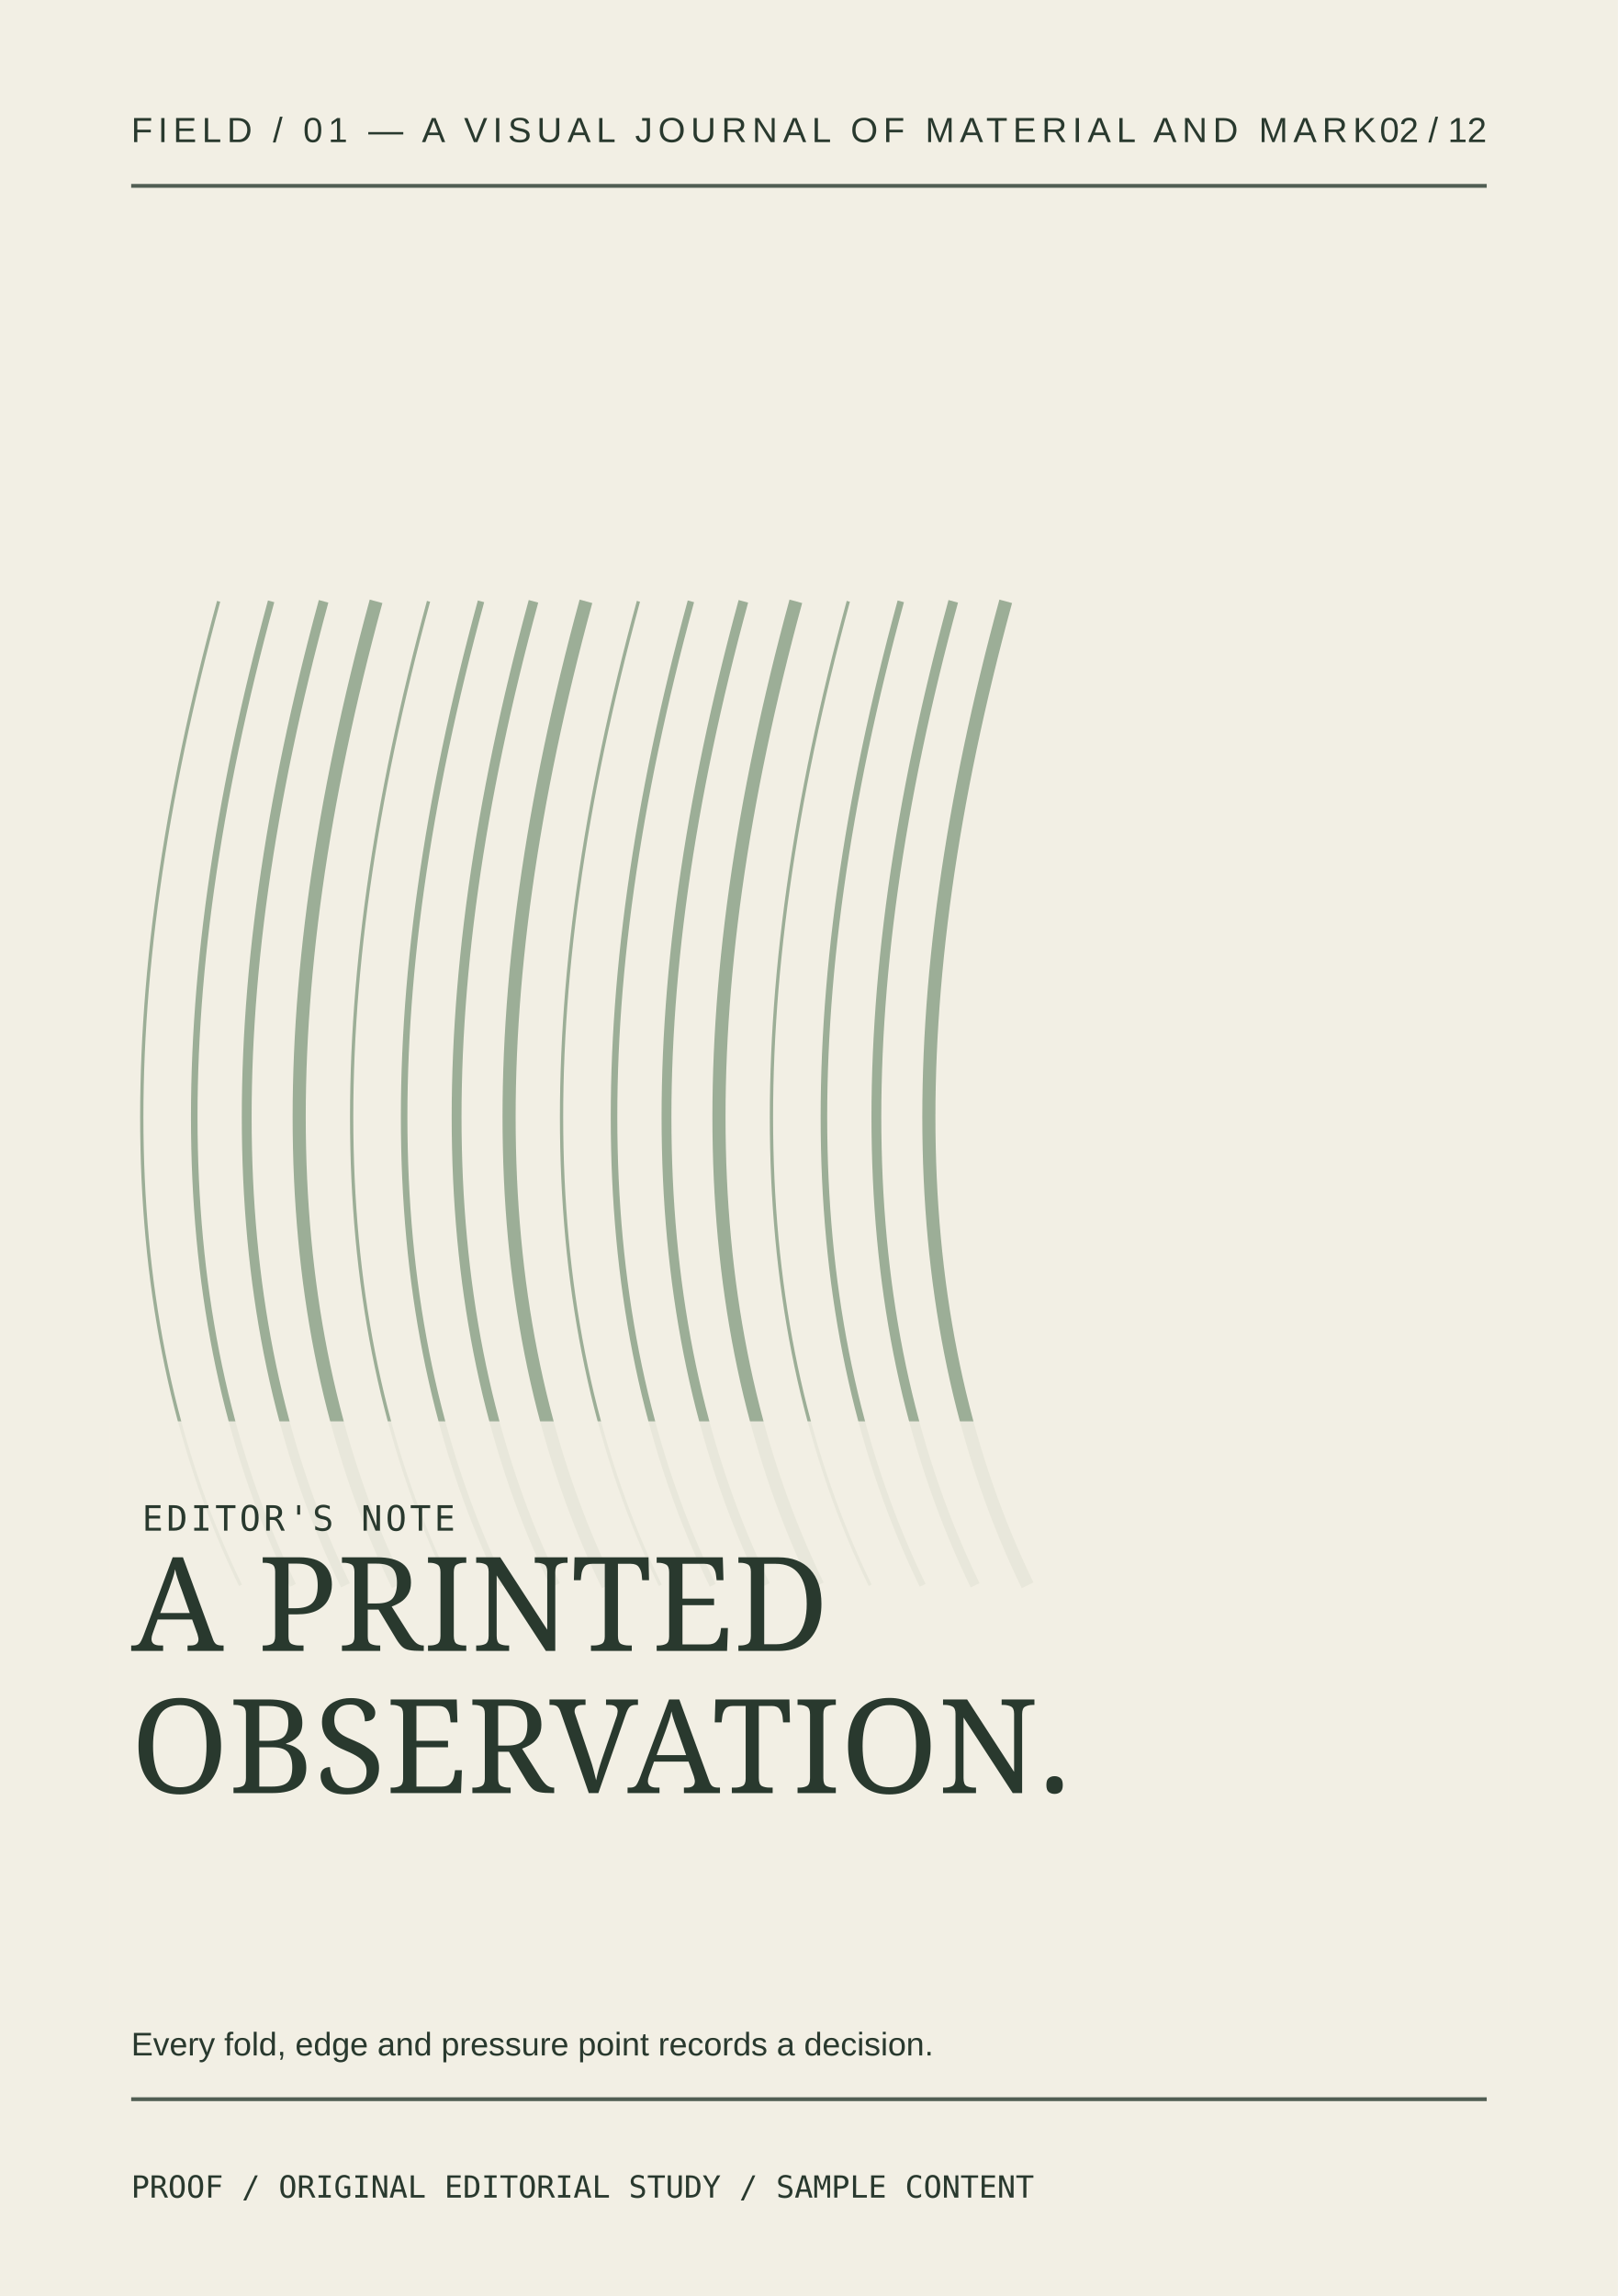
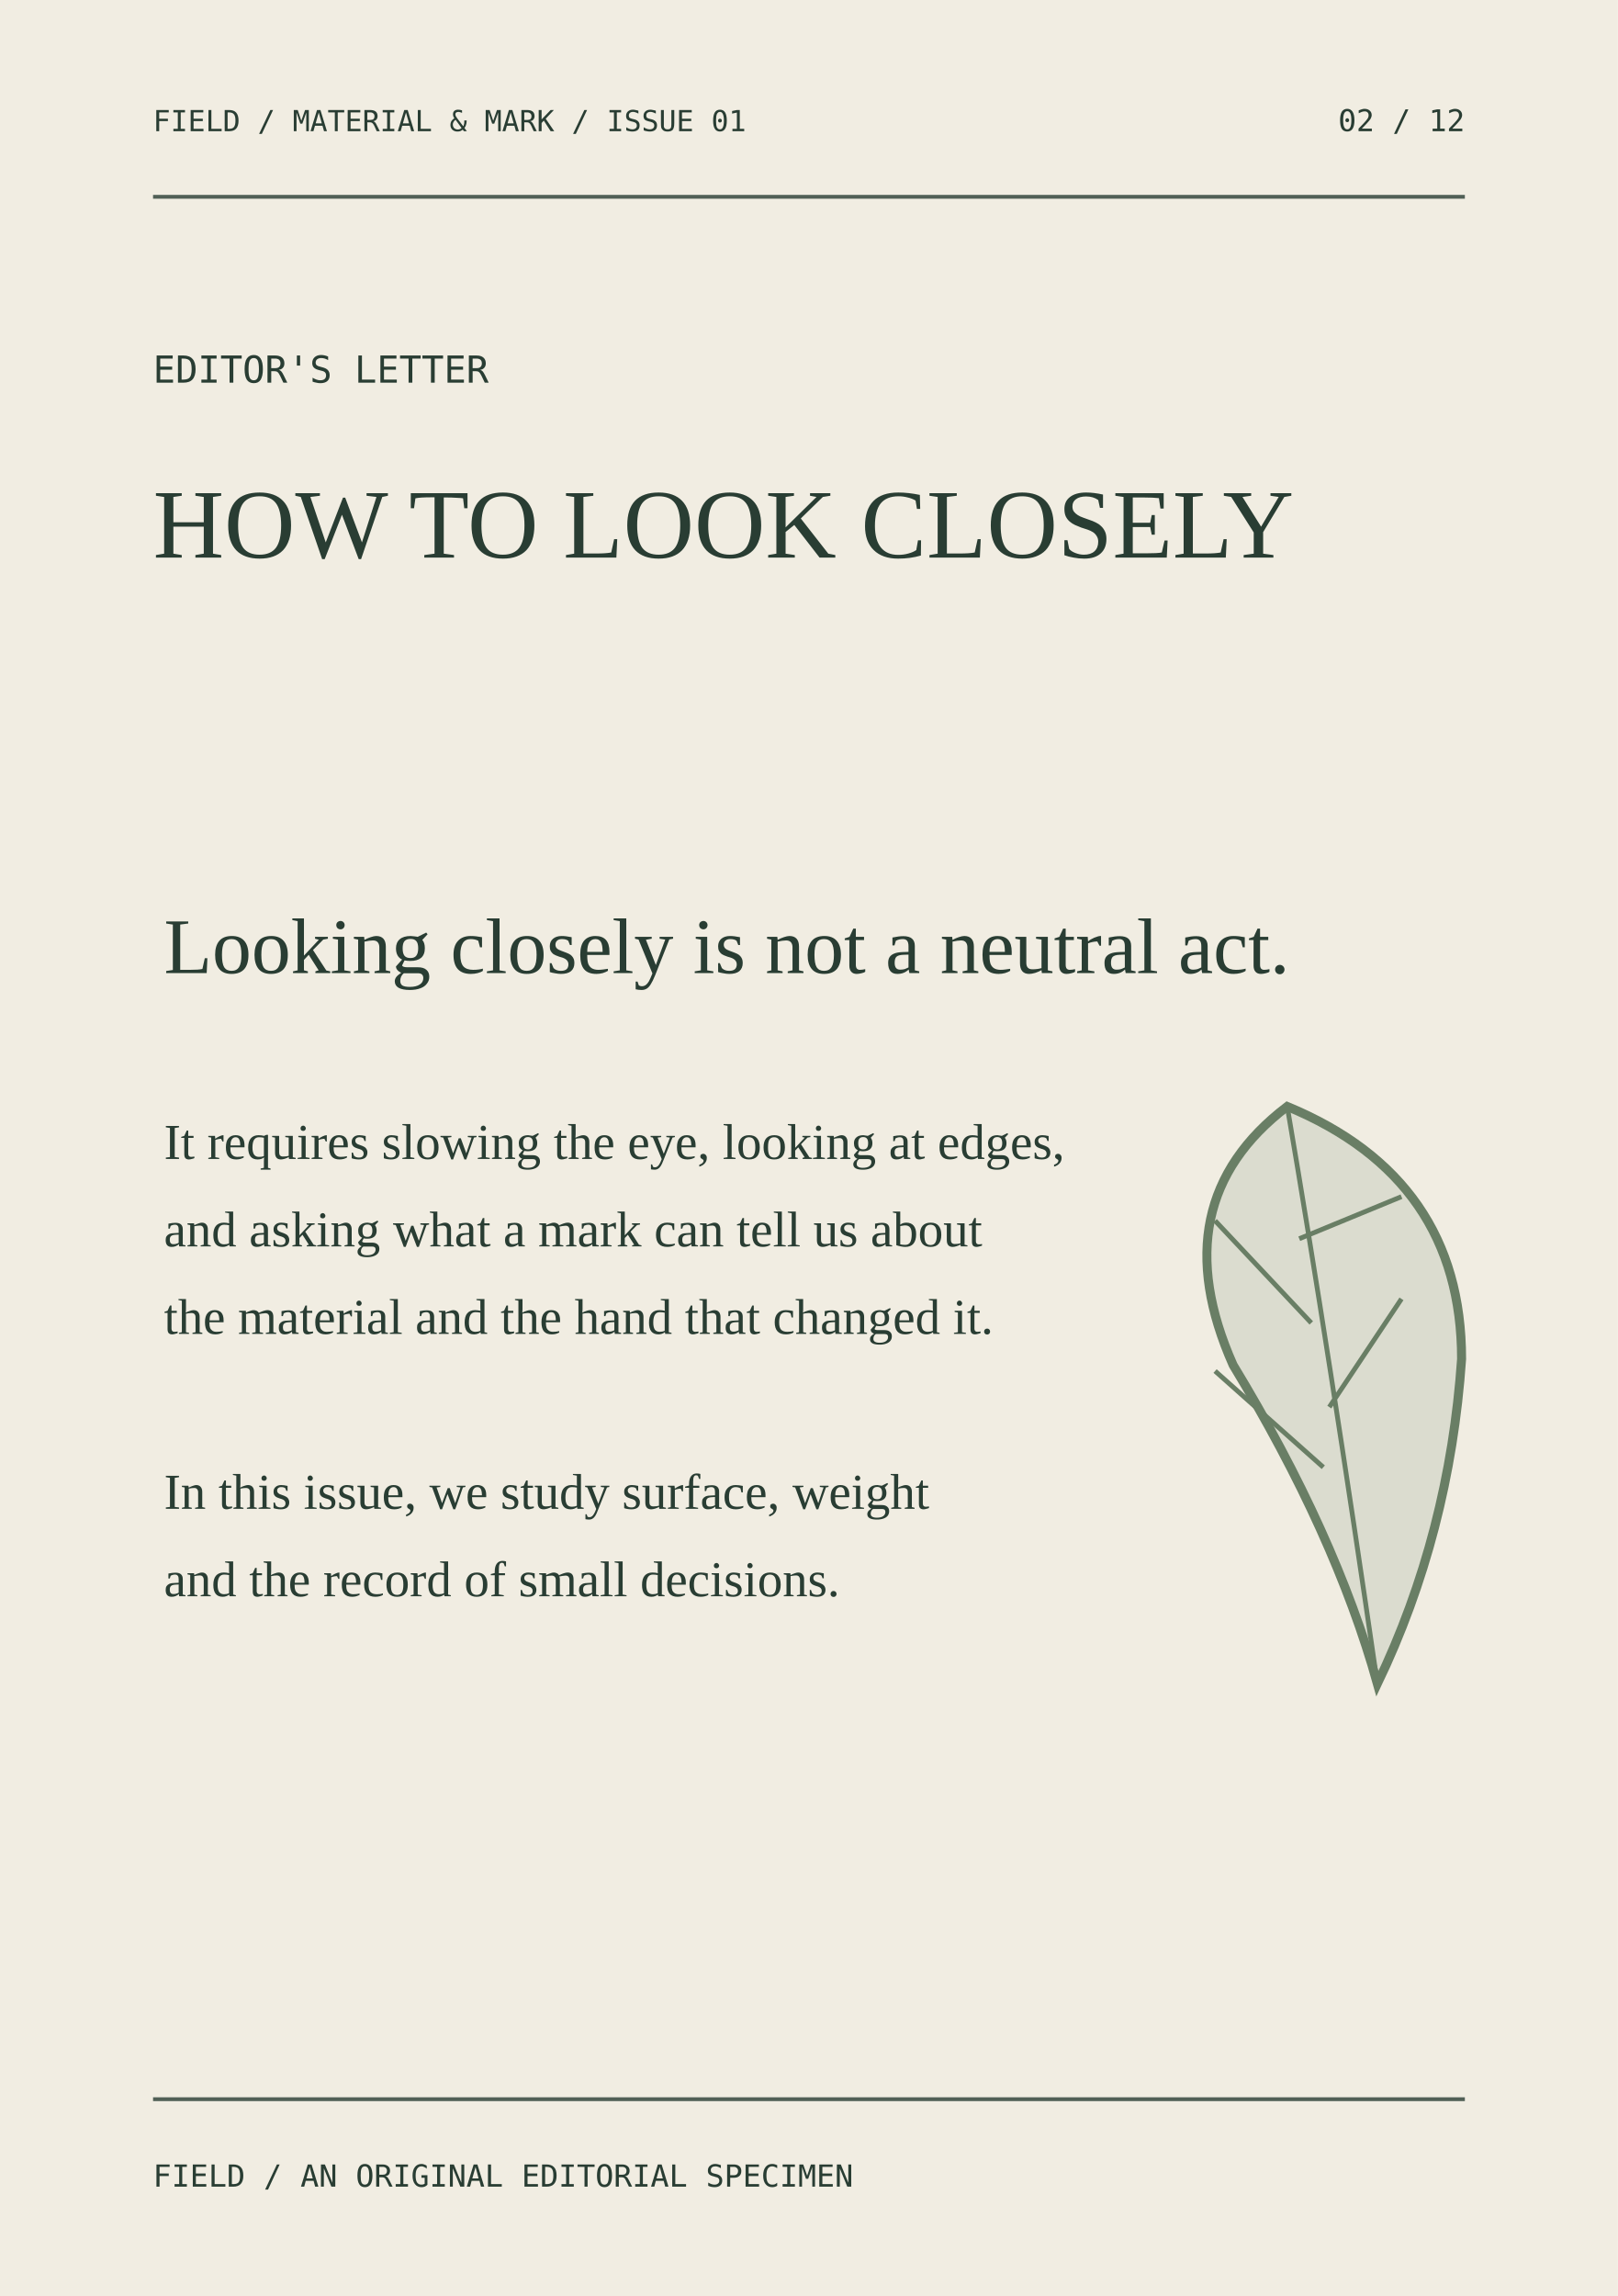
<svg xmlns="http://www.w3.org/2000/svg" width="148mm" height="210mm" viewBox="0 0 148 210" role="img">
-   <rect width="148" height="210" fill="#F2EFE4" />
-   <g font-family="Arial,sans-serif" fill="#29392E">
-     <text x="12" y="13" font-size="3.2" letter-spacing=".5">FIELD / 01 — A VISUAL JOURNAL OF MATERIAL AND MARK</text>
-     <text x="136" y="13" font-size="3.2" text-anchor="end">02 / 12</text>
+   <rect x="0" y="0" width="148" height="210" fill="#F1EDE2" />
+   <path d="M14 18H134M14 192H134" stroke="#293D33" stroke-width=".35" opacity=".8" />
+   <text x="14" y="12" fill="#293D33" font-family="Consolas,monospace" font-size="2.65">FIELD / MATERIAL &amp; MARK / ISSUE 01</text>
+   <text x="134" y="12" fill="#293D33" font-family="Consolas,monospace" font-size="2.75" text-anchor="end">02 / 12</text>
+   <g transform="translate(126 154) scale(0.55)" fill="none" stroke="#697E65">
+     <path d="M0 0Q-7 -25 -24 -53Q-36 -80 -15 -96Q14 -84 14 -54Q12 -25 0 0Z" fill="#697E65" fill-opacity=".16" stroke-width="1.5" />
+     <path d="M0 0Q-8 -55 -15 -96M-9 -36L-27 -52M-8 -46L4 -64M-11 -60L-27 -77M-13 -74L4 -81" stroke-width=".8" />
  </g>
-   <path d="M12 17H136M12 192H136" stroke="#29392E" stroke-width=".35" opacity=".8" />
-   <path d="M20 55 Q5 110 22 145" stroke="#879D83" fill="none" stroke-width="0.3" opacity=".8" />
-   <path d="M24.8 55 Q9.8 110 26.8 145" stroke="#879D83" fill="none" stroke-width="0.6" opacity=".8" />
-   <path d="M29.6 55 Q14.6 110 31.6 145" stroke="#879D83" fill="none" stroke-width="0.9" opacity=".8" />
-   <path d="M34.4 55 Q19.4 110 36.4 145" stroke="#879D83" fill="none" stroke-width="1.2" opacity=".8" />
-   <path d="M39.2 55 Q24.2 110 41.2 145" stroke="#879D83" fill="none" stroke-width="0.3" opacity=".8" />
-   <path d="M44 55 Q29 110 46 145" stroke="#879D83" fill="none" stroke-width="0.6" opacity=".8" />
-   <path d="M48.8 55 Q33.8 110 50.8 145" stroke="#879D83" fill="none" stroke-width="0.9" opacity=".8" />
-   <path d="M53.6 55 Q38.6 110 55.6 145" stroke="#879D83" fill="none" stroke-width="1.2" opacity=".8" />
-   <path d="M58.4 55 Q43.4 110 60.4 145" stroke="#879D83" fill="none" stroke-width="0.3" opacity=".8" />
-   <path d="M63.2 55 Q48.2 110 65.2 145" stroke="#879D83" fill="none" stroke-width="0.6" opacity=".8" />
-   <path d="M68 55 Q53 110 70 145" stroke="#879D83" fill="none" stroke-width="0.9" opacity=".8" />
-   <path d="M72.8 55 Q57.8 110 74.8 145" stroke="#879D83" fill="none" stroke-width="1.2" opacity=".8" />
-   <path d="M77.6 55 Q62.6 110 79.6 145" stroke="#879D83" fill="none" stroke-width="0.3" opacity=".8" />
-   <path d="M82.4 55 Q67.4 110 84.4 145" stroke="#879D83" fill="none" stroke-width="0.6" opacity=".8" />
-   <path d="M87.2 55 Q72.2 110 89.2 145" stroke="#879D83" fill="none" stroke-width="0.9" opacity=".8" />
-   <path d="M92 55 Q77 110 94 145" stroke="#879D83" fill="none" stroke-width="1.2" opacity=".8" />
-   <rect x="10" y="130" width="128" height="54" fill="#F2EFE4" opacity=".88" />
-   <text x="13" y="140" font-family="monospace" font-size="3.2" letter-spacing=".3" fill="#29392E">EDITOR'S NOTE</text>
-   <text x="12" y="151" font-family="Georgia,serif" font-size="12" fill="#29392E">A PRINTED</text>
-   <text x="12" y="164" font-family="Georgia,serif" font-size="12" fill="#29392E">OBSERVATION.</text>
-   <text x="12" y="188" font-family="Arial,sans-serif" font-size="3" fill="#29392E">Every fold, edge and pressure point records a decision.</text>
-   <text x="12" y="201" font-family="monospace" font-size="2.8" fill="#29392E">PROOF / ORIGINAL EDITORIAL STUDY / SAMPLE CONTENT</text>
+   <text x="15" y="89" fill="#293D33" font-family="Georgia,'Times New Roman',serif" font-size="7.2">Looking closely is not a neutral act.</text>
+   <text x="15" y="106" fill="#293D33" font-family="Georgia,'Times New Roman',serif" font-size="4.6">It requires slowing the eye, looking at edges,</text>
+   <text x="15" y="114" fill="#293D33" font-family="Georgia,'Times New Roman',serif" font-size="4.6">and asking what a mark can tell us about</text>
+   <text x="15" y="122" fill="#293D33" font-family="Georgia,'Times New Roman',serif" font-size="4.6">the material and the hand that changed it.</text>
+   <text x="15" y="130" fill="#293D33" font-family="Georgia,'Times New Roman',serif" font-size="4.6" />
+   <text x="15" y="138" fill="#293D33" font-family="Georgia,'Times New Roman',serif" font-size="4.6">In this issue, we study surface, weight</text>
+   <text x="15" y="146" fill="#293D33" font-family="Georgia,'Times New Roman',serif" font-size="4.6">and the record of small decisions.</text>
+   <text x="14" y="35" fill="#293D33" font-family="Consolas,monospace" font-size="3.4">EDITOR'S LETTER</text>
+   <text x="14" y="51" fill="#293D33" font-family="Georgia,'Times New Roman',serif" font-size="9">HOW TO LOOK CLOSELY</text>
+   <text x="14" y="200" fill="#293D33" font-family="Consolas,monospace" font-size="2.8">FIELD / AN ORIGINAL EDITORIAL SPECIMEN</text>
</svg>
